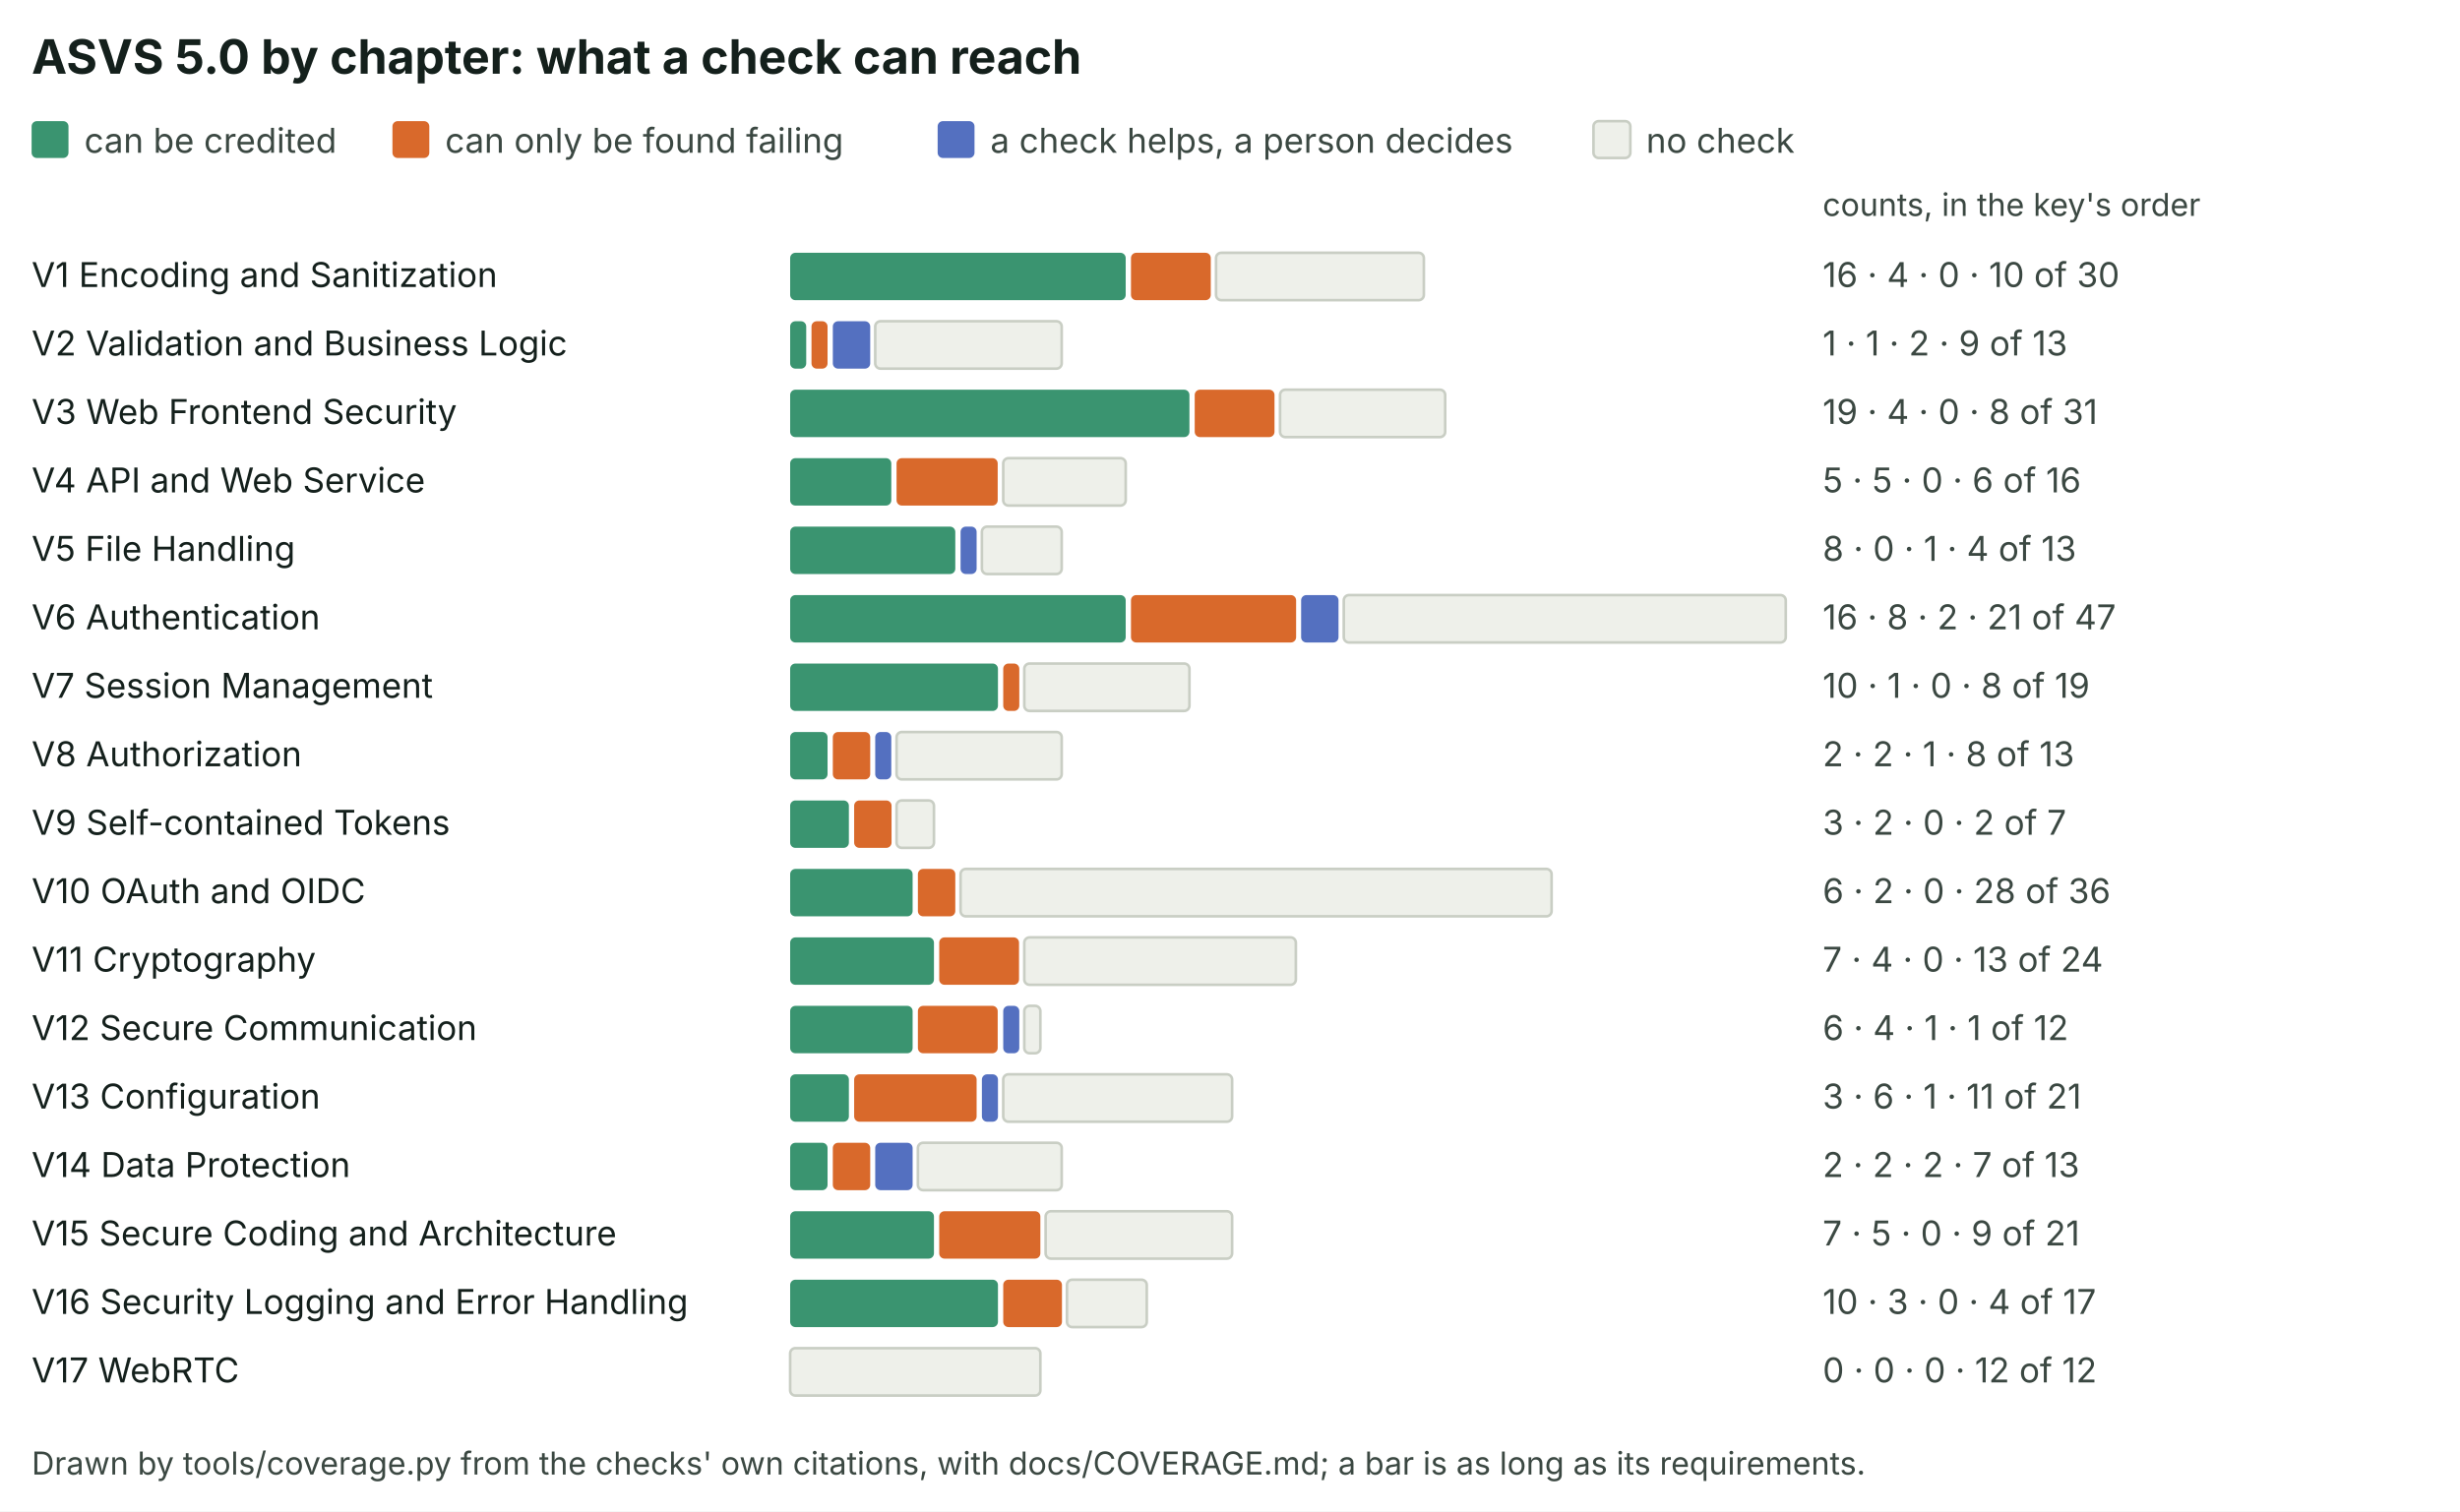
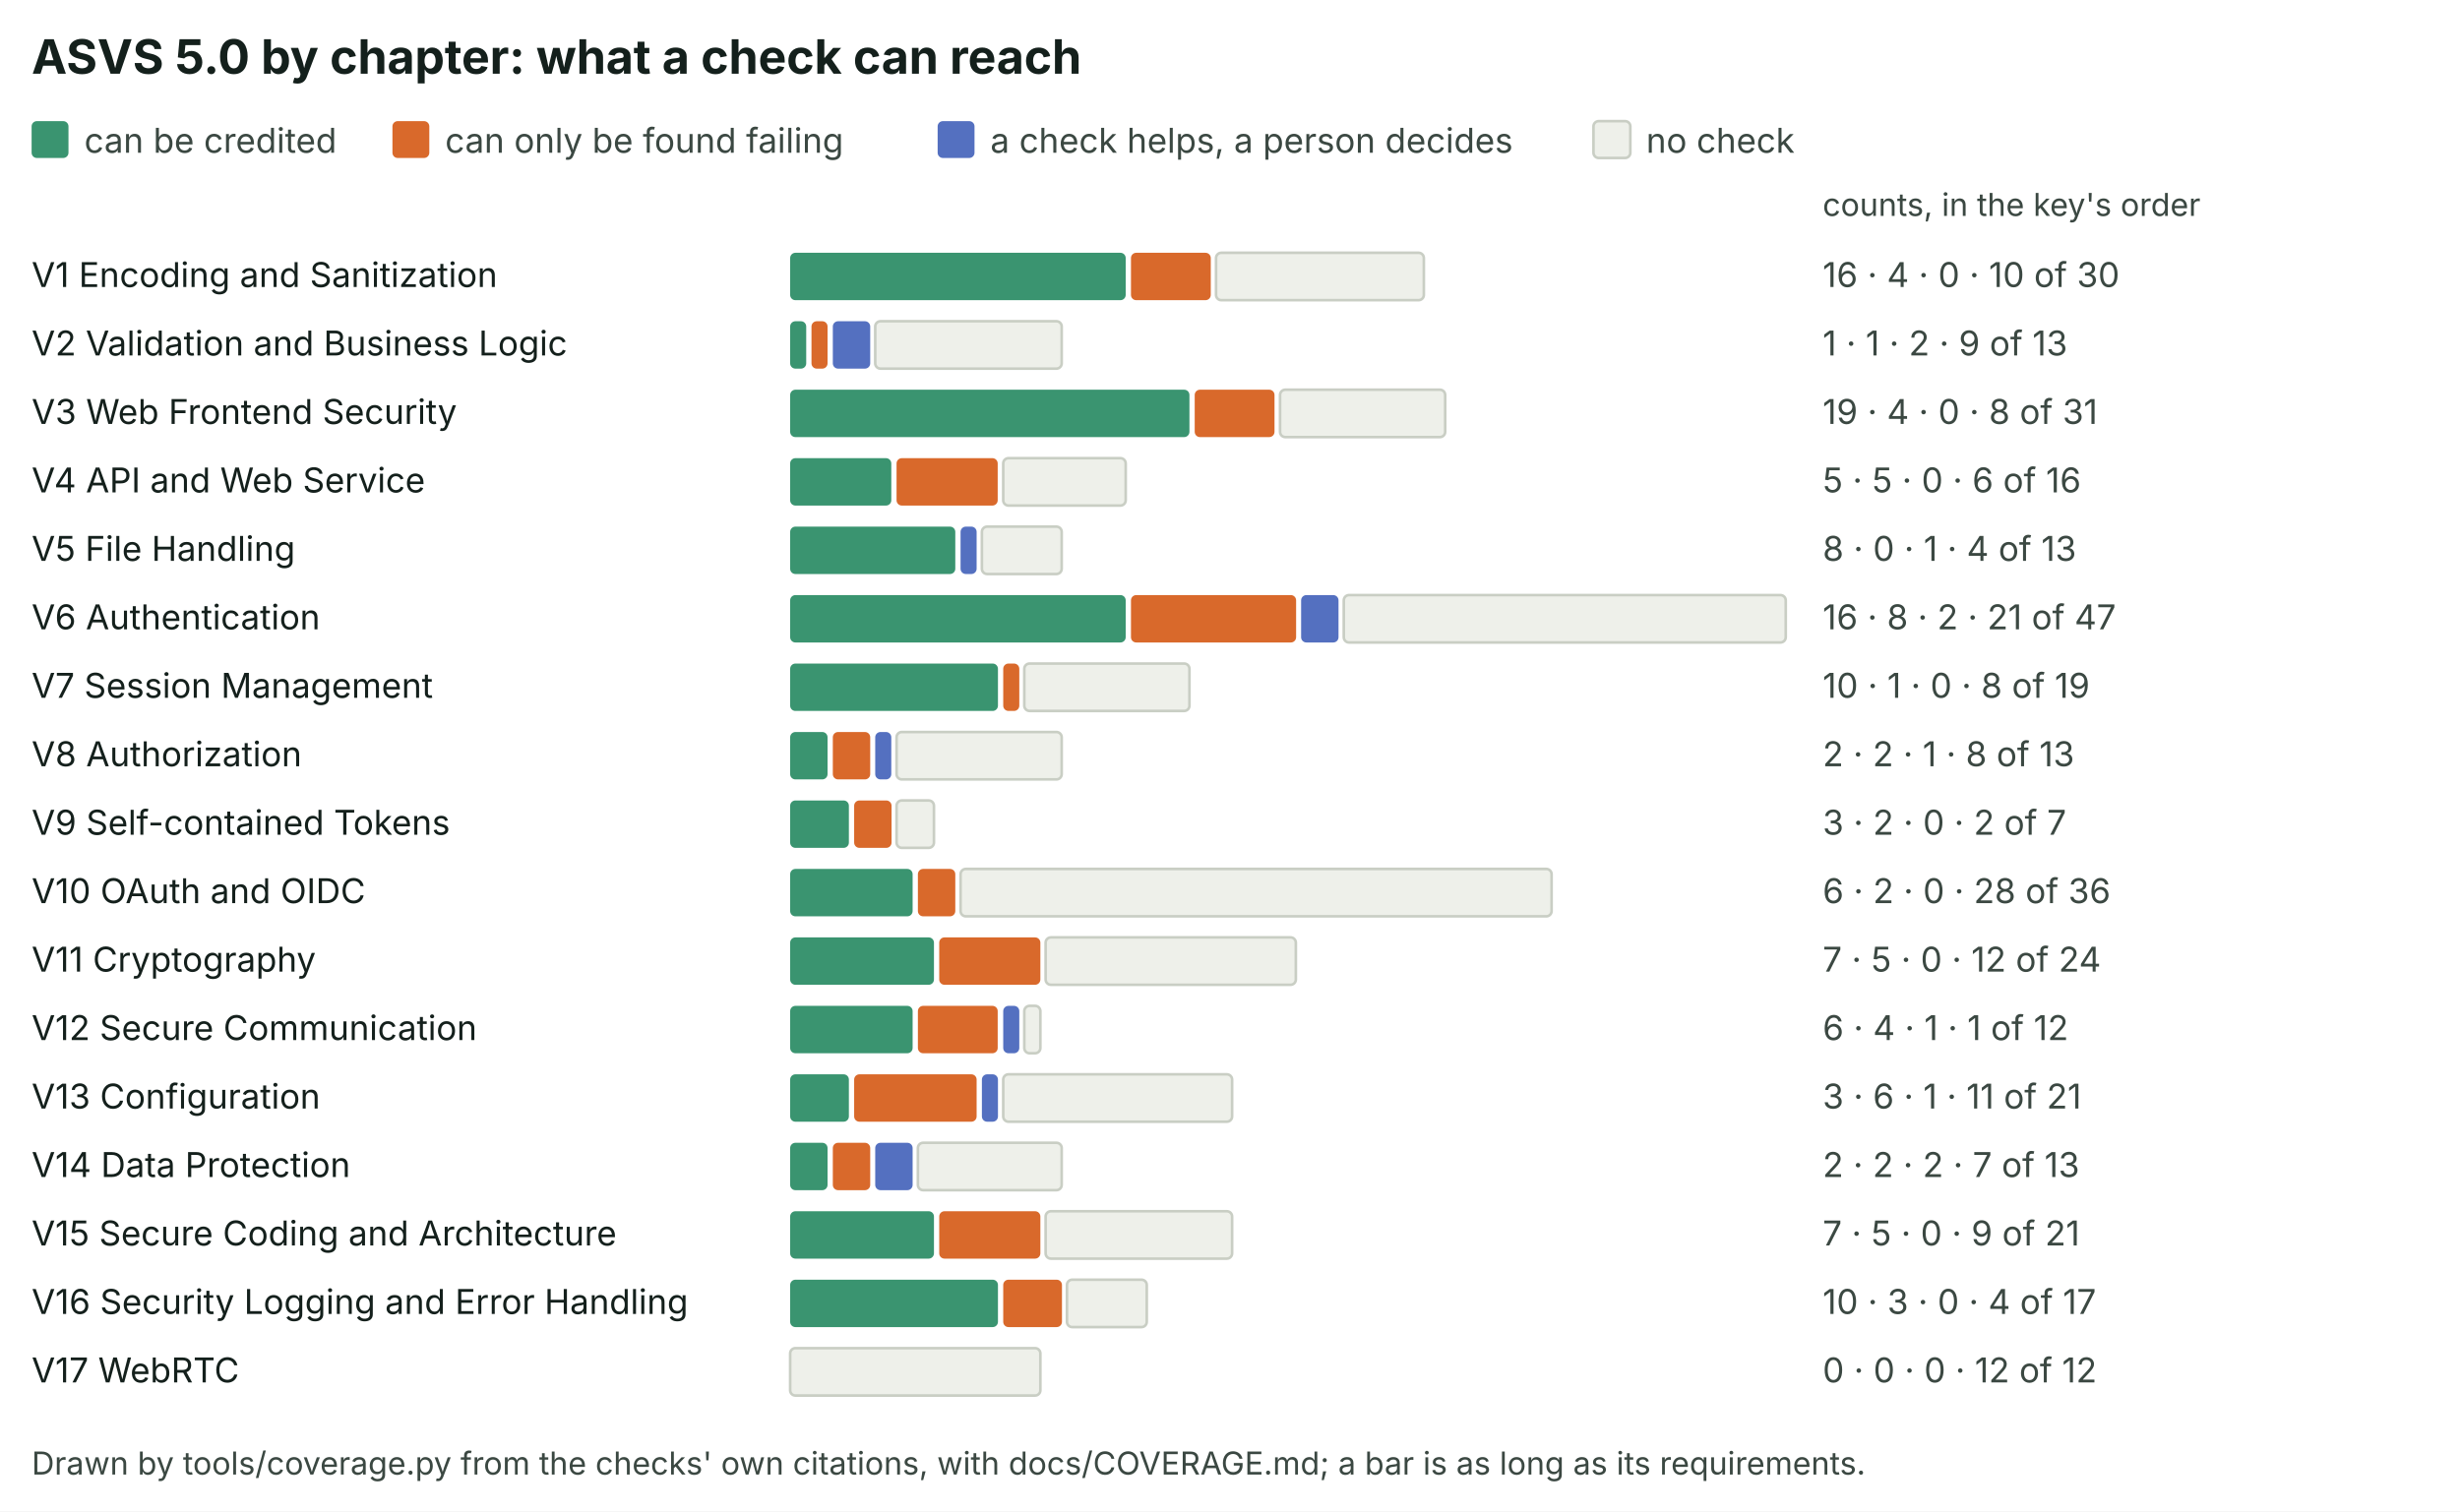
<svg xmlns="http://www.w3.org/2000/svg" viewBox="0 0 934 574" width="934" height="574" role="img" aria-labelledby="t d" font-family="Atkinson Hyperlegible, -apple-system, Segoe UI, sans-serif">
  <style>.bg{fill:#FFFFFF}.ink{fill:#14201C}.soft{fill:#3B4842}.none{fill:#EEF0EA;stroke:#C9CEC4}@media (prefers-color-scheme: dark){.bg{fill:#14201C}.ink{fill:#F3F4EF}.soft{fill:#C9CEC4}.none{fill:#182A23;stroke:#3B4842}}</style>
  <rect class="bg" width="934" height="574" />
  <text class="ink" x="12" y="28" font-size="18" font-weight="700">ASVS 5.0 by chapter: what a check can reach</text>
  <rect fill="#3A9470" x="12" y="46" width="14" height="14" rx="2" />
  <text class="soft" x="32" y="58" font-size="13">can be credited</text>
  <rect fill="#D9692B" x="149" y="46" width="14" height="14" rx="2" />
  <text class="soft" x="169" y="58" font-size="13">can only be found failing</text>
  <rect fill="#5470C0" x="356" y="46" width="14" height="14" rx="2" />
  <text class="soft" x="376" y="58" font-size="13">a check helps, a person decides</text>
  <rect class="none" x="605" y="46" width="14" height="14" rx="2" />
  <text class="soft" x="625" y="58" font-size="13">no check</text>
  <text class="soft" x="692" y="82" font-size="12">counts, in the key's order</text>
  <text class="ink" x="12" y="109" font-size="13">V1 Encoding and Sanitization</text>
  <rect fill="#3A9470" x="300.0" y="96" width="127.4" height="18" rx="2" />
  <rect fill="#D9692B" x="429.4" y="96" width="30.3" height="18" rx="2" />
  <rect class="none" x="461.7" y="96" width="78.9" height="18" rx="2" />
  <text class="soft" x="692" y="109" font-size="13">16 · 4 · 0 · 10  of 30</text>
  <text class="ink" x="12" y="135" font-size="13">V2 Validation and Business Logic</text>
  <rect fill="#3A9470" x="300.0" y="122" width="6.1" height="18" rx="2" />
  <rect fill="#D9692B" x="308.1" y="122" width="6.1" height="18" rx="2" />
  <rect fill="#5470C0" x="316.2" y="122" width="14.2" height="18" rx="2" />
  <rect class="none" x="332.3" y="122" width="70.8" height="18" rx="2" />
  <text class="soft" x="692" y="135" font-size="13">1 · 1 · 2 · 9  of 13</text>
  <text class="ink" x="12" y="161" font-size="13">V3 Web Frontend Security</text>
  <rect fill="#3A9470" x="300.0" y="148" width="151.6" height="18" rx="2" />
  <rect fill="#D9692B" x="453.6" y="148" width="30.3" height="18" rx="2" />
  <rect class="none" x="486.0" y="148" width="62.7" height="18" rx="2" />
  <text class="soft" x="692" y="161" font-size="13">19 · 4 · 0 · 8  of 31</text>
  <text class="ink" x="12" y="187" font-size="13">V4 API and Web Service</text>
  <rect fill="#3A9470" x="300.0" y="174" width="38.4" height="18" rx="2" />
  <rect fill="#D9692B" x="340.4" y="174" width="38.4" height="18" rx="2" />
  <rect class="none" x="380.9" y="174" width="46.5" height="18" rx="2" />
  <text class="soft" x="692" y="187" font-size="13">5 · 5 · 0 · 6  of 16</text>
  <text class="ink" x="12" y="213" font-size="13">V5 File Handling</text>
  <rect fill="#3A9470" x="300.0" y="200" width="62.7" height="18" rx="2" />
  <rect fill="#5470C0" x="364.7" y="200" width="6.1" height="18" rx="2" />
  <rect class="none" x="372.8" y="200" width="30.3" height="18" rx="2" />
  <text class="soft" x="692" y="213" font-size="13">8 · 0 · 1 · 4  of 13</text>
  <text class="ink" x="12" y="239" font-size="13">V6 Authentication</text>
  <rect fill="#3A9470" x="300.0" y="226" width="127.4" height="18" rx="2" />
  <rect fill="#D9692B" x="429.4" y="226" width="62.7" height="18" rx="2" />
  <rect fill="#5470C0" x="494.0" y="226" width="14.2" height="18" rx="2" />
  <rect class="none" x="510.2" y="226" width="167.8" height="18" rx="2" />
  <text class="soft" x="692" y="239" font-size="13">16 · 8 · 2 · 21  of 47</text>
  <text class="ink" x="12" y="265" font-size="13">V7 Session Management</text>
  <rect fill="#3A9470" x="300.0" y="252" width="78.9" height="18" rx="2" />
  <rect fill="#D9692B" x="380.9" y="252" width="6.1" height="18" rx="2" />
  <rect class="none" x="388.9" y="252" width="62.7" height="18" rx="2" />
  <text class="soft" x="692" y="265" font-size="13">10 · 1 · 0 · 8  of 19</text>
  <text class="ink" x="12" y="291" font-size="13">V8 Authorization</text>
  <rect fill="#3A9470" x="300.0" y="278" width="14.2" height="18" rx="2" />
  <rect fill="#D9692B" x="316.2" y="278" width="14.2" height="18" rx="2" />
  <rect fill="#5470C0" x="332.3" y="278" width="6.1" height="18" rx="2" />
  <rect class="none" x="340.4" y="278" width="62.7" height="18" rx="2" />
  <text class="soft" x="692" y="291" font-size="13">2 · 2 · 1 · 8  of 13</text>
  <text class="ink" x="12" y="317" font-size="13">V9 Self-contained Tokens</text>
  <rect fill="#3A9470" x="300.0" y="304" width="22.3" height="18" rx="2" />
  <rect fill="#D9692B" x="324.3" y="304" width="14.2" height="18" rx="2" />
  <rect class="none" x="340.4" y="304" width="14.2" height="18" rx="2" />
  <text class="soft" x="692" y="317" font-size="13">3 · 2 · 0 · 2  of 7</text>
  <text class="ink" x="12" y="343" font-size="13">V10 OAuth and OIDC</text>
  <rect fill="#3A9470" x="300.0" y="330" width="46.5" height="18" rx="2" />
  <rect fill="#D9692B" x="348.5" y="330" width="14.2" height="18" rx="2" />
  <rect class="none" x="364.7" y="330" width="224.4" height="18" rx="2" />
  <text class="soft" x="692" y="343" font-size="13">6 · 2 · 0 · 28  of 36</text>
  <text class="ink" x="12" y="369" font-size="13">V11 Cryptography</text>
  <rect fill="#3A9470" x="300.0" y="356" width="54.6" height="18" rx="2" />
-   <rect fill="#D9692B" x="356.6" y="356" width="30.3" height="18" rx="2" />
-   <rect class="none" x="388.9" y="356" width="103.1" height="18" rx="2" />
-   <text class="soft" x="692" y="369" font-size="13">7 · 4 · 0 · 13  of 24</text>
+   <rect fill="#D9692B" x="356.6" y="356" width="38.4" height="18" rx="2" />
+   <rect class="none" x="397.0" y="356" width="95.0" height="18" rx="2" />
+   <text class="soft" x="692" y="369" font-size="13">7 · 5 · 0 · 12  of 24</text>
  <text class="ink" x="12" y="395" font-size="13">V12 Secure Communication</text>
  <rect fill="#3A9470" x="300.0" y="382" width="46.5" height="18" rx="2" />
  <rect fill="#D9692B" x="348.5" y="382" width="30.3" height="18" rx="2" />
  <rect fill="#5470C0" x="380.9" y="382" width="6.1" height="18" rx="2" />
  <rect class="none" x="388.9" y="382" width="6.1" height="18" rx="2" />
  <text class="soft" x="692" y="395" font-size="13">6 · 4 · 1 · 1  of 12</text>
  <text class="ink" x="12" y="421" font-size="13">V13 Configuration</text>
  <rect fill="#3A9470" x="300.0" y="408" width="22.3" height="18" rx="2" />
  <rect fill="#D9692B" x="324.3" y="408" width="46.5" height="18" rx="2" />
  <rect fill="#5470C0" x="372.8" y="408" width="6.1" height="18" rx="2" />
  <rect class="none" x="380.9" y="408" width="86.9" height="18" rx="2" />
  <text class="soft" x="692" y="421" font-size="13">3 · 6 · 1 · 11  of 21</text>
  <text class="ink" x="12" y="447" font-size="13">V14 Data Protection</text>
  <rect fill="#3A9470" x="300.0" y="434" width="14.2" height="18" rx="2" />
  <rect fill="#D9692B" x="316.2" y="434" width="14.2" height="18" rx="2" />
  <rect fill="#5470C0" x="332.3" y="434" width="14.2" height="18" rx="2" />
  <rect class="none" x="348.5" y="434" width="54.6" height="18" rx="2" />
  <text class="soft" x="692" y="447" font-size="13">2 · 2 · 2 · 7  of 13</text>
  <text class="ink" x="12" y="473" font-size="13">V15 Secure Coding and Architecture</text>
  <rect fill="#3A9470" x="300.0" y="460" width="54.6" height="18" rx="2" />
  <rect fill="#D9692B" x="356.6" y="460" width="38.4" height="18" rx="2" />
  <rect class="none" x="397.0" y="460" width="70.8" height="18" rx="2" />
  <text class="soft" x="692" y="473" font-size="13">7 · 5 · 0 · 9  of 21</text>
  <text class="ink" x="12" y="499" font-size="13">V16 Security Logging and Error Handling</text>
  <rect fill="#3A9470" x="300.0" y="486" width="78.9" height="18" rx="2" />
  <rect fill="#D9692B" x="380.9" y="486" width="22.3" height="18" rx="2" />
  <rect class="none" x="405.1" y="486" width="30.3" height="18" rx="2" />
  <text class="soft" x="692" y="499" font-size="13">10 · 3 · 0 · 4  of 17</text>
  <text class="ink" x="12" y="525" font-size="13">V17 WebRTC</text>
  <rect class="none" x="300.0" y="512" width="95.0" height="18" rx="2" />
  <text class="soft" x="692" y="525" font-size="13">0 · 0 · 0 · 12  of 12</text>
  <text class="soft" x="12" y="560" font-size="12">Drawn by tools/coverage.py from the checks' own citations, with docs/COVERAGE.md; a bar is as long as its requirements.</text>
</svg>
